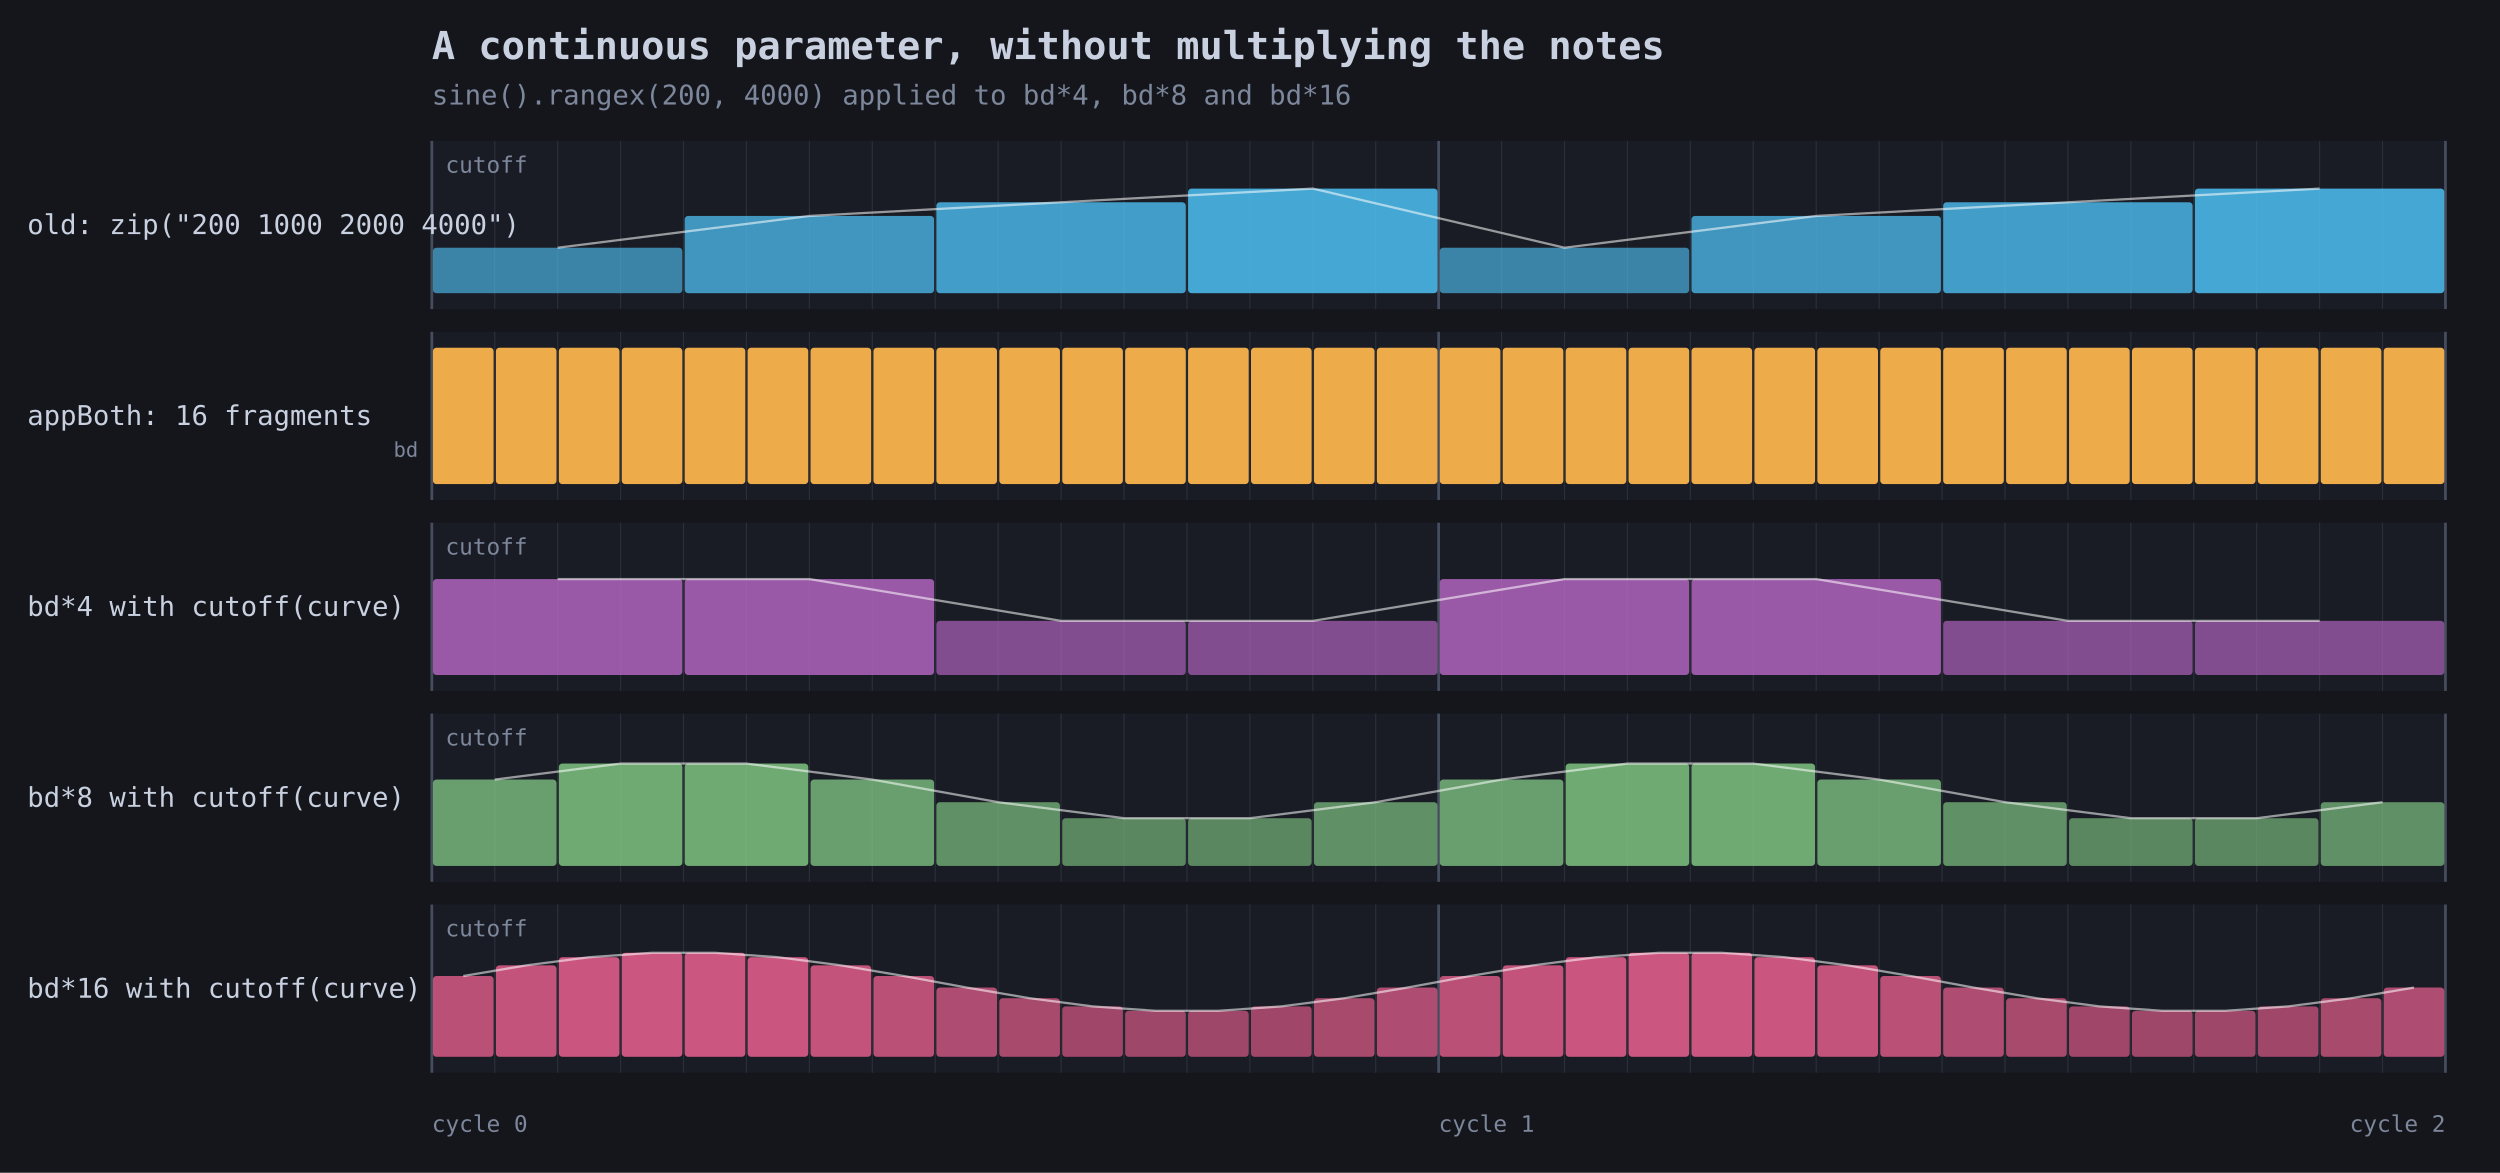
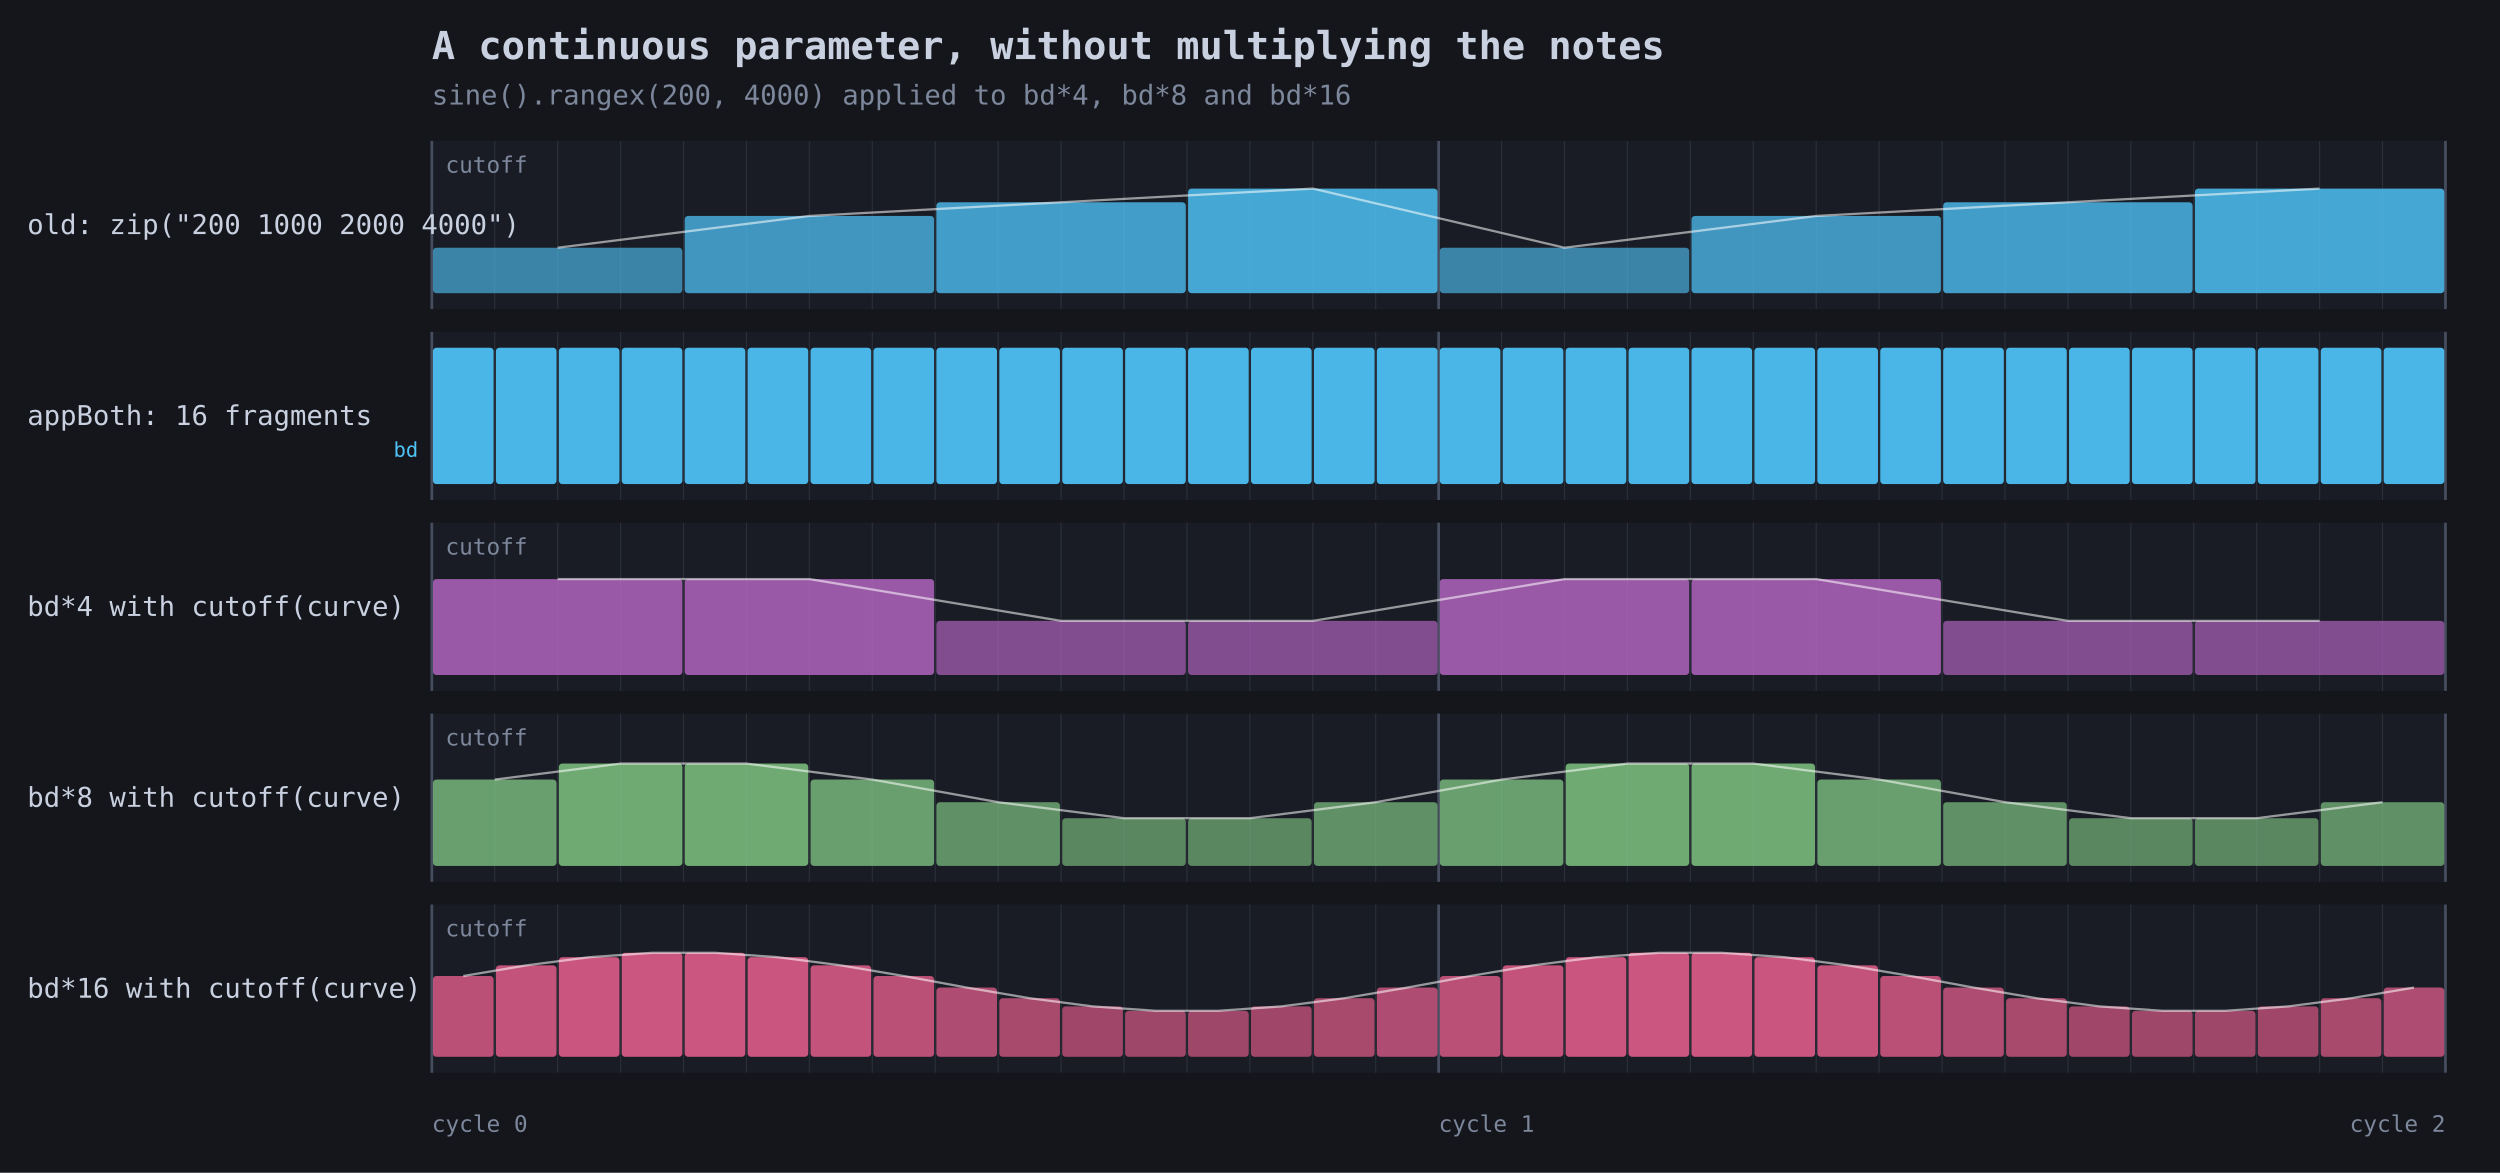
<svg xmlns="http://www.w3.org/2000/svg" width="1100" height="516" viewBox="0 0 1100 516" font-family="Iosevka, Menlo, monospace">
  <rect x="0" y="0" width="1100" height="516" fill="#14161c" />
  <text x="190" y="26" fill="#c9d1e0" font-size="17" font-weight="600" text-anchor="start">A continuous parameter, without multiplying the notes</text>
  <text x="190" y="46" fill="#7d879b" font-size="12" font-weight="400" text-anchor="start">sine().rangex(200, 4000) applied to bd*4, bd*8 and bd*16</text>
  <rect x="190" y="62" width="886" height="74" fill="#191c24" />
  <line x1="190" y1="62" x2="190" y2="136" stroke="#454d5e" stroke-width="1.2" />
  <line x1="217.69" y1="62" x2="217.69" y2="136" stroke="#2a2f3a" stroke-width="0.5" />
  <line x1="245.38" y1="62" x2="245.38" y2="136" stroke="#2a2f3a" stroke-width="0.5" />
  <line x1="273.06" y1="62" x2="273.06" y2="136" stroke="#2a2f3a" stroke-width="0.5" />
  <line x1="300.75" y1="62" x2="300.75" y2="136" stroke="#2a2f3a" stroke-width="0.5" />
  <line x1="328.44" y1="62" x2="328.44" y2="136" stroke="#2a2f3a" stroke-width="0.5" />
  <line x1="356.13" y1="62" x2="356.13" y2="136" stroke="#2a2f3a" stroke-width="0.5" />
  <line x1="383.81" y1="62" x2="383.81" y2="136" stroke="#2a2f3a" stroke-width="0.5" />
  <line x1="411.50" y1="62" x2="411.50" y2="136" stroke="#2a2f3a" stroke-width="0.5" />
  <line x1="439.19" y1="62" x2="439.19" y2="136" stroke="#2a2f3a" stroke-width="0.5" />
  <line x1="466.88" y1="62" x2="466.88" y2="136" stroke="#2a2f3a" stroke-width="0.5" />
  <line x1="494.56" y1="62" x2="494.56" y2="136" stroke="#2a2f3a" stroke-width="0.5" />
  <line x1="522.25" y1="62" x2="522.25" y2="136" stroke="#2a2f3a" stroke-width="0.5" />
  <line x1="549.94" y1="62" x2="549.94" y2="136" stroke="#2a2f3a" stroke-width="0.5" />
  <line x1="577.63" y1="62" x2="577.63" y2="136" stroke="#2a2f3a" stroke-width="0.5" />
  <line x1="605.31" y1="62" x2="605.31" y2="136" stroke="#2a2f3a" stroke-width="0.5" />
  <line x1="633" y1="62" x2="633" y2="136" stroke="#454d5e" stroke-width="1.2" />
  <line x1="660.69" y1="62" x2="660.69" y2="136" stroke="#2a2f3a" stroke-width="0.5" />
  <line x1="688.38" y1="62" x2="688.38" y2="136" stroke="#2a2f3a" stroke-width="0.5" />
  <line x1="716.06" y1="62" x2="716.06" y2="136" stroke="#2a2f3a" stroke-width="0.5" />
  <line x1="743.75" y1="62" x2="743.75" y2="136" stroke="#2a2f3a" stroke-width="0.5" />
  <line x1="771.44" y1="62" x2="771.44" y2="136" stroke="#2a2f3a" stroke-width="0.5" />
  <line x1="799.13" y1="62" x2="799.13" y2="136" stroke="#2a2f3a" stroke-width="0.5" />
  <line x1="826.81" y1="62" x2="826.81" y2="136" stroke="#2a2f3a" stroke-width="0.5" />
  <line x1="854.50" y1="62" x2="854.50" y2="136" stroke="#2a2f3a" stroke-width="0.5" />
  <line x1="882.19" y1="62" x2="882.19" y2="136" stroke="#2a2f3a" stroke-width="0.5" />
  <line x1="909.88" y1="62" x2="909.88" y2="136" stroke="#2a2f3a" stroke-width="0.5" />
  <line x1="937.56" y1="62" x2="937.56" y2="136" stroke="#2a2f3a" stroke-width="0.5" />
  <line x1="965.25" y1="62" x2="965.25" y2="136" stroke="#2a2f3a" stroke-width="0.5" />
  <line x1="992.94" y1="62" x2="992.94" y2="136" stroke="#2a2f3a" stroke-width="0.5" />
  <line x1="1020.63" y1="62" x2="1020.63" y2="136" stroke="#2a2f3a" stroke-width="0.5" />
  <line x1="1048.31" y1="62" x2="1048.31" y2="136" stroke="#2a2f3a" stroke-width="0.5" />
  <line x1="1076" y1="62" x2="1076" y2="136" stroke="#454d5e" stroke-width="1.2" />
  <text x="12" y="103" fill="#c9d1e0" font-size="12" font-weight="400" text-anchor="start">old: zip("200 1000 2000 4000")</text>
  <rect x="190.50" y="109" width="109.75" height="20" rx="1.5" fill="#4fc3f7" fill-opacity="0.62" />
  <rect x="301.25" y="95.02" width="109.75" height="33.98" rx="1.5" fill="#4fc3f7" fill-opacity="0.73" />
  <rect x="412" y="89" width="109.75" height="40" rx="1.5" fill="#4fc3f7" fill-opacity="0.78" />
  <rect x="522.75" y="82.98" width="109.75" height="46.02" rx="1.5" fill="#4fc3f7" fill-opacity="0.83" />
  <rect x="633.50" y="109" width="109.75" height="20" rx="1.5" fill="#4fc3f7" fill-opacity="0.62" />
  <rect x="744.25" y="95.02" width="109.75" height="33.98" rx="1.5" fill="#4fc3f7" fill-opacity="0.73" />
  <rect x="855" y="89" width="109.75" height="40" rx="1.5" fill="#4fc3f7" fill-opacity="0.78" />
  <rect x="965.75" y="82.98" width="109.75" height="46.02" rx="1.5" fill="#4fc3f7" fill-opacity="0.83" />
  <polyline points="245.38,109 356.13,95.02 466.88,89 577.63,82.98 688.38,109 799.13,95.02 909.88,89 1020.63,82.98" fill="none" stroke="#ffffff" stroke-opacity="0.55" stroke-width="1" />
  <text x="196" y="76" fill="#7d879b" font-size="10" font-weight="400" text-anchor="start">cutoff</text>
  <rect x="190" y="146" width="886" height="74" fill="#191c24" />
  <line x1="190" y1="146" x2="190" y2="220" stroke="#454d5e" stroke-width="1.2" />
  <line x1="217.69" y1="146" x2="217.69" y2="220" stroke="#2a2f3a" stroke-width="0.5" />
  <line x1="245.38" y1="146" x2="245.38" y2="220" stroke="#2a2f3a" stroke-width="0.5" />
  <line x1="273.06" y1="146" x2="273.06" y2="220" stroke="#2a2f3a" stroke-width="0.5" />
  <line x1="300.75" y1="146" x2="300.75" y2="220" stroke="#2a2f3a" stroke-width="0.5" />
  <line x1="328.44" y1="146" x2="328.44" y2="220" stroke="#2a2f3a" stroke-width="0.5" />
  <line x1="356.13" y1="146" x2="356.13" y2="220" stroke="#2a2f3a" stroke-width="0.5" />
  <line x1="383.81" y1="146" x2="383.81" y2="220" stroke="#2a2f3a" stroke-width="0.5" />
  <line x1="411.50" y1="146" x2="411.50" y2="220" stroke="#2a2f3a" stroke-width="0.5" />
  <line x1="439.19" y1="146" x2="439.19" y2="220" stroke="#2a2f3a" stroke-width="0.5" />
  <line x1="466.88" y1="146" x2="466.88" y2="220" stroke="#2a2f3a" stroke-width="0.5" />
  <line x1="494.56" y1="146" x2="494.56" y2="220" stroke="#2a2f3a" stroke-width="0.5" />
  <line x1="522.25" y1="146" x2="522.25" y2="220" stroke="#2a2f3a" stroke-width="0.5" />
  <line x1="549.94" y1="146" x2="549.94" y2="220" stroke="#2a2f3a" stroke-width="0.5" />
  <line x1="577.63" y1="146" x2="577.63" y2="220" stroke="#2a2f3a" stroke-width="0.5" />
  <line x1="605.31" y1="146" x2="605.31" y2="220" stroke="#2a2f3a" stroke-width="0.5" />
  <line x1="633" y1="146" x2="633" y2="220" stroke="#454d5e" stroke-width="1.2" />
  <line x1="660.69" y1="146" x2="660.69" y2="220" stroke="#2a2f3a" stroke-width="0.5" />
  <line x1="688.38" y1="146" x2="688.38" y2="220" stroke="#2a2f3a" stroke-width="0.5" />
  <line x1="716.06" y1="146" x2="716.06" y2="220" stroke="#2a2f3a" stroke-width="0.5" />
  <line x1="743.75" y1="146" x2="743.75" y2="220" stroke="#2a2f3a" stroke-width="0.5" />
  <line x1="771.44" y1="146" x2="771.44" y2="220" stroke="#2a2f3a" stroke-width="0.5" />
  <line x1="799.13" y1="146" x2="799.13" y2="220" stroke="#2a2f3a" stroke-width="0.5" />
  <line x1="826.81" y1="146" x2="826.81" y2="220" stroke="#2a2f3a" stroke-width="0.5" />
  <line x1="854.50" y1="146" x2="854.50" y2="220" stroke="#2a2f3a" stroke-width="0.5" />
  <line x1="882.19" y1="146" x2="882.19" y2="220" stroke="#2a2f3a" stroke-width="0.5" />
  <line x1="909.88" y1="146" x2="909.88" y2="220" stroke="#2a2f3a" stroke-width="0.5" />
  <line x1="937.56" y1="146" x2="937.56" y2="220" stroke="#2a2f3a" stroke-width="0.5" />
  <line x1="965.25" y1="146" x2="965.25" y2="220" stroke="#2a2f3a" stroke-width="0.5" />
  <line x1="992.94" y1="146" x2="992.94" y2="220" stroke="#2a2f3a" stroke-width="0.5" />
  <line x1="1020.63" y1="146" x2="1020.63" y2="220" stroke="#2a2f3a" stroke-width="0.5" />
  <line x1="1048.31" y1="146" x2="1048.31" y2="220" stroke="#2a2f3a" stroke-width="0.5" />
  <line x1="1076" y1="146" x2="1076" y2="220" stroke="#454d5e" stroke-width="1.2" />
  <text x="12" y="187" fill="#c9d1e0" font-size="12" font-weight="400" text-anchor="start">appBoth: 16 fragments</text>
-   <rect x="190.50" y="153" width="26.69" height="60" rx="1.5" fill="#ffb74d" fill-opacity="0.92" />
-   <rect x="218.19" y="153" width="26.69" height="60" rx="1.5" fill="#ffb74d" fill-opacity="0.92" />
-   <rect x="245.88" y="153" width="26.69" height="60" rx="1.5" fill="#ffb74d" fill-opacity="0.92" />
-   <rect x="273.56" y="153" width="26.69" height="60" rx="1.5" fill="#ffb74d" fill-opacity="0.92" />
-   <rect x="301.25" y="153" width="26.69" height="60" rx="1.5" fill="#ffb74d" fill-opacity="0.92" />
-   <rect x="328.94" y="153" width="26.69" height="60" rx="1.5" fill="#ffb74d" fill-opacity="0.92" />
-   <rect x="356.63" y="153" width="26.69" height="60" rx="1.5" fill="#ffb74d" fill-opacity="0.92" />
-   <rect x="384.31" y="153" width="26.69" height="60" rx="1.5" fill="#ffb74d" fill-opacity="0.92" />
-   <rect x="412" y="153" width="26.69" height="60" rx="1.5" fill="#ffb74d" fill-opacity="0.92" />
-   <rect x="439.69" y="153" width="26.69" height="60" rx="1.5" fill="#ffb74d" fill-opacity="0.92" />
-   <rect x="467.38" y="153" width="26.69" height="60" rx="1.5" fill="#ffb74d" fill-opacity="0.92" />
-   <rect x="495.06" y="153" width="26.69" height="60" rx="1.5" fill="#ffb74d" fill-opacity="0.92" />
-   <rect x="522.75" y="153" width="26.69" height="60" rx="1.5" fill="#ffb74d" fill-opacity="0.92" />
-   <rect x="550.44" y="153" width="26.69" height="60" rx="1.5" fill="#ffb74d" fill-opacity="0.92" />
-   <rect x="578.13" y="153" width="26.69" height="60" rx="1.5" fill="#ffb74d" fill-opacity="0.92" />
-   <rect x="605.81" y="153" width="26.69" height="60" rx="1.5" fill="#ffb74d" fill-opacity="0.92" />
-   <rect x="633.50" y="153" width="26.69" height="60" rx="1.5" fill="#ffb74d" fill-opacity="0.92" />
-   <rect x="661.19" y="153" width="26.69" height="60" rx="1.5" fill="#ffb74d" fill-opacity="0.92" />
-   <rect x="688.88" y="153" width="26.69" height="60" rx="1.5" fill="#ffb74d" fill-opacity="0.92" />
-   <rect x="716.56" y="153" width="26.69" height="60" rx="1.5" fill="#ffb74d" fill-opacity="0.92" />
-   <rect x="744.25" y="153" width="26.69" height="60" rx="1.5" fill="#ffb74d" fill-opacity="0.92" />
-   <rect x="771.94" y="153" width="26.69" height="60" rx="1.5" fill="#ffb74d" fill-opacity="0.92" />
-   <rect x="799.63" y="153" width="26.69" height="60" rx="1.5" fill="#ffb74d" fill-opacity="0.92" />
-   <rect x="827.31" y="153" width="26.69" height="60" rx="1.5" fill="#ffb74d" fill-opacity="0.92" />
-   <rect x="855" y="153" width="26.69" height="60" rx="1.5" fill="#ffb74d" fill-opacity="0.92" />
-   <rect x="882.69" y="153" width="26.69" height="60" rx="1.5" fill="#ffb74d" fill-opacity="0.92" />
-   <rect x="910.38" y="153" width="26.69" height="60" rx="1.5" fill="#ffb74d" fill-opacity="0.92" />
-   <rect x="938.06" y="153" width="26.69" height="60" rx="1.5" fill="#ffb74d" fill-opacity="0.92" />
-   <rect x="965.75" y="153" width="26.69" height="60" rx="1.5" fill="#ffb74d" fill-opacity="0.92" />
-   <rect x="993.44" y="153" width="26.69" height="60" rx="1.5" fill="#ffb74d" fill-opacity="0.92" />
-   <rect x="1021.13" y="153" width="26.69" height="60" rx="1.5" fill="#ffb74d" fill-opacity="0.92" />
-   <rect x="1048.81" y="153" width="26.69" height="60" rx="1.5" fill="#ffb74d" fill-opacity="0.92" />
-   <text x="184" y="201" fill="#7d879b" font-size="9" font-weight="400" text-anchor="end">bd</text>
+   <rect x="190.50" y="153" width="26.69" height="60" rx="1.5" fill="#4fc3f7" fill-opacity="0.92" />
+   <rect x="218.19" y="153" width="26.69" height="60" rx="1.5" fill="#4fc3f7" fill-opacity="0.92" />
+   <rect x="245.88" y="153" width="26.69" height="60" rx="1.5" fill="#4fc3f7" fill-opacity="0.92" />
+   <rect x="273.56" y="153" width="26.69" height="60" rx="1.5" fill="#4fc3f7" fill-opacity="0.92" />
+   <rect x="301.25" y="153" width="26.69" height="60" rx="1.5" fill="#4fc3f7" fill-opacity="0.92" />
+   <rect x="328.94" y="153" width="26.69" height="60" rx="1.5" fill="#4fc3f7" fill-opacity="0.92" />
+   <rect x="356.63" y="153" width="26.69" height="60" rx="1.5" fill="#4fc3f7" fill-opacity="0.92" />
+   <rect x="384.31" y="153" width="26.69" height="60" rx="1.5" fill="#4fc3f7" fill-opacity="0.92" />
+   <rect x="412" y="153" width="26.69" height="60" rx="1.5" fill="#4fc3f7" fill-opacity="0.92" />
+   <rect x="439.69" y="153" width="26.69" height="60" rx="1.5" fill="#4fc3f7" fill-opacity="0.92" />
+   <rect x="467.38" y="153" width="26.69" height="60" rx="1.5" fill="#4fc3f7" fill-opacity="0.92" />
+   <rect x="495.06" y="153" width="26.69" height="60" rx="1.5" fill="#4fc3f7" fill-opacity="0.92" />
+   <rect x="522.75" y="153" width="26.69" height="60" rx="1.5" fill="#4fc3f7" fill-opacity="0.92" />
+   <rect x="550.44" y="153" width="26.69" height="60" rx="1.5" fill="#4fc3f7" fill-opacity="0.92" />
+   <rect x="578.13" y="153" width="26.69" height="60" rx="1.5" fill="#4fc3f7" fill-opacity="0.92" />
+   <rect x="605.81" y="153" width="26.69" height="60" rx="1.5" fill="#4fc3f7" fill-opacity="0.92" />
+   <rect x="633.50" y="153" width="26.69" height="60" rx="1.5" fill="#4fc3f7" fill-opacity="0.92" />
+   <rect x="661.19" y="153" width="26.69" height="60" rx="1.5" fill="#4fc3f7" fill-opacity="0.92" />
+   <rect x="688.88" y="153" width="26.69" height="60" rx="1.5" fill="#4fc3f7" fill-opacity="0.92" />
+   <rect x="716.56" y="153" width="26.69" height="60" rx="1.5" fill="#4fc3f7" fill-opacity="0.92" />
+   <rect x="744.25" y="153" width="26.69" height="60" rx="1.5" fill="#4fc3f7" fill-opacity="0.92" />
+   <rect x="771.94" y="153" width="26.69" height="60" rx="1.5" fill="#4fc3f7" fill-opacity="0.92" />
+   <rect x="799.63" y="153" width="26.69" height="60" rx="1.5" fill="#4fc3f7" fill-opacity="0.92" />
+   <rect x="827.31" y="153" width="26.69" height="60" rx="1.5" fill="#4fc3f7" fill-opacity="0.92" />
+   <rect x="855" y="153" width="26.69" height="60" rx="1.5" fill="#4fc3f7" fill-opacity="0.92" />
+   <rect x="882.69" y="153" width="26.69" height="60" rx="1.5" fill="#4fc3f7" fill-opacity="0.92" />
+   <rect x="910.38" y="153" width="26.69" height="60" rx="1.5" fill="#4fc3f7" fill-opacity="0.92" />
+   <rect x="938.06" y="153" width="26.69" height="60" rx="1.5" fill="#4fc3f7" fill-opacity="0.92" />
+   <rect x="965.75" y="153" width="26.69" height="60" rx="1.5" fill="#4fc3f7" fill-opacity="0.92" />
+   <rect x="993.44" y="153" width="26.69" height="60" rx="1.5" fill="#4fc3f7" fill-opacity="0.92" />
+   <rect x="1021.13" y="153" width="26.69" height="60" rx="1.5" fill="#4fc3f7" fill-opacity="0.92" />
+   <rect x="1048.81" y="153" width="26.69" height="60" rx="1.5" fill="#4fc3f7" fill-opacity="0.92" />
+   <text x="184" y="201" fill="#4fc3f7" font-size="9" font-weight="400" text-anchor="end">bd</text>
  <rect x="190" y="230" width="886" height="74" fill="#191c24" />
  <line x1="190" y1="230" x2="190" y2="304" stroke="#454d5e" stroke-width="1.2" />
  <line x1="217.69" y1="230" x2="217.69" y2="304" stroke="#2a2f3a" stroke-width="0.5" />
  <line x1="245.38" y1="230" x2="245.38" y2="304" stroke="#2a2f3a" stroke-width="0.5" />
  <line x1="273.06" y1="230" x2="273.06" y2="304" stroke="#2a2f3a" stroke-width="0.5" />
  <line x1="300.75" y1="230" x2="300.75" y2="304" stroke="#2a2f3a" stroke-width="0.5" />
  <line x1="328.44" y1="230" x2="328.44" y2="304" stroke="#2a2f3a" stroke-width="0.5" />
  <line x1="356.13" y1="230" x2="356.13" y2="304" stroke="#2a2f3a" stroke-width="0.5" />
  <line x1="383.81" y1="230" x2="383.81" y2="304" stroke="#2a2f3a" stroke-width="0.5" />
  <line x1="411.50" y1="230" x2="411.50" y2="304" stroke="#2a2f3a" stroke-width="0.5" />
  <line x1="439.19" y1="230" x2="439.19" y2="304" stroke="#2a2f3a" stroke-width="0.5" />
  <line x1="466.88" y1="230" x2="466.88" y2="304" stroke="#2a2f3a" stroke-width="0.5" />
  <line x1="494.56" y1="230" x2="494.56" y2="304" stroke="#2a2f3a" stroke-width="0.5" />
  <line x1="522.25" y1="230" x2="522.25" y2="304" stroke="#2a2f3a" stroke-width="0.5" />
  <line x1="549.94" y1="230" x2="549.94" y2="304" stroke="#2a2f3a" stroke-width="0.5" />
  <line x1="577.63" y1="230" x2="577.63" y2="304" stroke="#2a2f3a" stroke-width="0.5" />
  <line x1="605.31" y1="230" x2="605.31" y2="304" stroke="#2a2f3a" stroke-width="0.5" />
  <line x1="633" y1="230" x2="633" y2="304" stroke="#454d5e" stroke-width="1.2" />
  <line x1="660.69" y1="230" x2="660.69" y2="304" stroke="#2a2f3a" stroke-width="0.5" />
  <line x1="688.38" y1="230" x2="688.38" y2="304" stroke="#2a2f3a" stroke-width="0.5" />
  <line x1="716.06" y1="230" x2="716.06" y2="304" stroke="#2a2f3a" stroke-width="0.5" />
  <line x1="743.75" y1="230" x2="743.75" y2="304" stroke="#2a2f3a" stroke-width="0.5" />
  <line x1="771.44" y1="230" x2="771.44" y2="304" stroke="#2a2f3a" stroke-width="0.5" />
  <line x1="799.13" y1="230" x2="799.13" y2="304" stroke="#2a2f3a" stroke-width="0.5" />
  <line x1="826.81" y1="230" x2="826.81" y2="304" stroke="#2a2f3a" stroke-width="0.5" />
  <line x1="854.50" y1="230" x2="854.50" y2="304" stroke="#2a2f3a" stroke-width="0.5" />
  <line x1="882.19" y1="230" x2="882.19" y2="304" stroke="#2a2f3a" stroke-width="0.5" />
  <line x1="909.88" y1="230" x2="909.88" y2="304" stroke="#2a2f3a" stroke-width="0.5" />
  <line x1="937.56" y1="230" x2="937.56" y2="304" stroke="#2a2f3a" stroke-width="0.5" />
  <line x1="965.25" y1="230" x2="965.25" y2="304" stroke="#2a2f3a" stroke-width="0.5" />
  <line x1="992.94" y1="230" x2="992.94" y2="304" stroke="#2a2f3a" stroke-width="0.5" />
  <line x1="1020.63" y1="230" x2="1020.63" y2="304" stroke="#2a2f3a" stroke-width="0.5" />
  <line x1="1048.31" y1="230" x2="1048.31" y2="304" stroke="#2a2f3a" stroke-width="0.5" />
  <line x1="1076" y1="230" x2="1076" y2="304" stroke="#454d5e" stroke-width="1.2" />
  <text x="12" y="271" fill="#c9d1e0" font-size="12" font-weight="400" text-anchor="start">bd*4 with cutoff(curve)</text>
  <rect x="190.50" y="254.79" width="109.75" height="42.21" rx="1.5" fill="#ba68c8" fill-opacity="0.80" />
  <rect x="301.25" y="254.79" width="109.75" height="42.21" rx="1.5" fill="#ba68c8" fill-opacity="0.80" />
  <rect x="412" y="273.19" width="109.75" height="23.81" rx="1.5" fill="#ba68c8" fill-opacity="0.65" />
  <rect x="522.75" y="273.19" width="109.75" height="23.81" rx="1.5" fill="#ba68c8" fill-opacity="0.65" />
  <rect x="633.50" y="254.79" width="109.75" height="42.21" rx="1.5" fill="#ba68c8" fill-opacity="0.80" />
  <rect x="744.25" y="254.79" width="109.75" height="42.21" rx="1.5" fill="#ba68c8" fill-opacity="0.80" />
  <rect x="855" y="273.19" width="109.75" height="23.81" rx="1.5" fill="#ba68c8" fill-opacity="0.65" />
  <rect x="965.75" y="273.19" width="109.75" height="23.81" rx="1.5" fill="#ba68c8" fill-opacity="0.65" />
  <polyline points="245.38,254.79 356.13,254.79 466.88,273.19 577.63,273.19 688.38,254.79 799.13,254.79 909.88,273.19 1020.63,273.19" fill="none" stroke="#ffffff" stroke-opacity="0.55" stroke-width="1" />
  <text x="196" y="244" fill="#7d879b" font-size="10" font-weight="400" text-anchor="start">cutoff</text>
  <rect x="190" y="314" width="886" height="74" fill="#191c24" />
  <line x1="190" y1="314" x2="190" y2="388" stroke="#454d5e" stroke-width="1.2" />
  <line x1="217.69" y1="314" x2="217.69" y2="388" stroke="#2a2f3a" stroke-width="0.5" />
  <line x1="245.38" y1="314" x2="245.38" y2="388" stroke="#2a2f3a" stroke-width="0.5" />
  <line x1="273.06" y1="314" x2="273.06" y2="388" stroke="#2a2f3a" stroke-width="0.5" />
  <line x1="300.75" y1="314" x2="300.75" y2="388" stroke="#2a2f3a" stroke-width="0.5" />
  <line x1="328.44" y1="314" x2="328.44" y2="388" stroke="#2a2f3a" stroke-width="0.5" />
  <line x1="356.13" y1="314" x2="356.13" y2="388" stroke="#2a2f3a" stroke-width="0.5" />
  <line x1="383.81" y1="314" x2="383.81" y2="388" stroke="#2a2f3a" stroke-width="0.5" />
  <line x1="411.50" y1="314" x2="411.50" y2="388" stroke="#2a2f3a" stroke-width="0.5" />
  <line x1="439.19" y1="314" x2="439.19" y2="388" stroke="#2a2f3a" stroke-width="0.5" />
  <line x1="466.88" y1="314" x2="466.88" y2="388" stroke="#2a2f3a" stroke-width="0.5" />
  <line x1="494.56" y1="314" x2="494.56" y2="388" stroke="#2a2f3a" stroke-width="0.5" />
  <line x1="522.25" y1="314" x2="522.25" y2="388" stroke="#2a2f3a" stroke-width="0.5" />
  <line x1="549.94" y1="314" x2="549.94" y2="388" stroke="#2a2f3a" stroke-width="0.5" />
  <line x1="577.63" y1="314" x2="577.63" y2="388" stroke="#2a2f3a" stroke-width="0.5" />
  <line x1="605.31" y1="314" x2="605.31" y2="388" stroke="#2a2f3a" stroke-width="0.5" />
  <line x1="633" y1="314" x2="633" y2="388" stroke="#454d5e" stroke-width="1.2" />
  <line x1="660.69" y1="314" x2="660.69" y2="388" stroke="#2a2f3a" stroke-width="0.5" />
  <line x1="688.38" y1="314" x2="688.38" y2="388" stroke="#2a2f3a" stroke-width="0.5" />
  <line x1="716.06" y1="314" x2="716.06" y2="388" stroke="#2a2f3a" stroke-width="0.5" />
  <line x1="743.75" y1="314" x2="743.75" y2="388" stroke="#2a2f3a" stroke-width="0.5" />
  <line x1="771.44" y1="314" x2="771.44" y2="388" stroke="#2a2f3a" stroke-width="0.5" />
  <line x1="799.13" y1="314" x2="799.13" y2="388" stroke="#2a2f3a" stroke-width="0.5" />
  <line x1="826.81" y1="314" x2="826.81" y2="388" stroke="#2a2f3a" stroke-width="0.5" />
  <line x1="854.50" y1="314" x2="854.50" y2="388" stroke="#2a2f3a" stroke-width="0.5" />
  <line x1="882.19" y1="314" x2="882.19" y2="388" stroke="#2a2f3a" stroke-width="0.5" />
  <line x1="909.88" y1="314" x2="909.88" y2="388" stroke="#2a2f3a" stroke-width="0.5" />
  <line x1="937.56" y1="314" x2="937.56" y2="388" stroke="#2a2f3a" stroke-width="0.5" />
  <line x1="965.25" y1="314" x2="965.25" y2="388" stroke="#2a2f3a" stroke-width="0.5" />
  <line x1="992.94" y1="314" x2="992.94" y2="388" stroke="#2a2f3a" stroke-width="0.5" />
  <line x1="1020.63" y1="314" x2="1020.63" y2="388" stroke="#2a2f3a" stroke-width="0.5" />
  <line x1="1048.31" y1="314" x2="1048.31" y2="388" stroke="#2a2f3a" stroke-width="0.5" />
  <line x1="1076" y1="314" x2="1076" y2="388" stroke="#454d5e" stroke-width="1.2" />
  <text x="12" y="355" fill="#c9d1e0" font-size="12" font-weight="400" text-anchor="start">bd*8 with cutoff(curve)</text>
  <rect x="190.50" y="343.01" width="54.38" height="37.99" rx="1.5" fill="#81c784" fill-opacity="0.77" />
  <rect x="245.88" y="335.97" width="54.38" height="45.03" rx="1.5" fill="#81c784" fill-opacity="0.83" />
  <rect x="301.25" y="335.97" width="54.38" height="45.03" rx="1.5" fill="#81c784" fill-opacity="0.83" />
  <rect x="356.63" y="343.01" width="54.38" height="37.99" rx="1.5" fill="#81c784" fill-opacity="0.77" />
  <rect x="412" y="352.97" width="54.38" height="28.03" rx="1.5" fill="#81c784" fill-opacity="0.68" />
  <rect x="467.38" y="360.01" width="54.38" height="20.99" rx="1.5" fill="#81c784" fill-opacity="0.62" />
  <rect x="522.75" y="360.01" width="54.38" height="20.99" rx="1.5" fill="#81c784" fill-opacity="0.62" />
  <rect x="578.13" y="352.97" width="54.38" height="28.03" rx="1.5" fill="#81c784" fill-opacity="0.68" />
  <rect x="633.50" y="343.01" width="54.38" height="37.99" rx="1.5" fill="#81c784" fill-opacity="0.77" />
  <rect x="688.88" y="335.97" width="54.38" height="45.03" rx="1.5" fill="#81c784" fill-opacity="0.83" />
  <rect x="744.25" y="335.97" width="54.38" height="45.03" rx="1.5" fill="#81c784" fill-opacity="0.83" />
  <rect x="799.63" y="343.01" width="54.38" height="37.99" rx="1.5" fill="#81c784" fill-opacity="0.77" />
  <rect x="855" y="352.97" width="54.38" height="28.03" rx="1.5" fill="#81c784" fill-opacity="0.68" />
  <rect x="910.38" y="360.01" width="54.38" height="20.99" rx="1.5" fill="#81c784" fill-opacity="0.62" />
  <rect x="965.75" y="360.01" width="54.38" height="20.99" rx="1.5" fill="#81c784" fill-opacity="0.62" />
  <rect x="1021.13" y="352.97" width="54.38" height="28.03" rx="1.5" fill="#81c784" fill-opacity="0.68" />
  <polyline points="217.69,343.01 273.06,335.97 328.44,335.97 383.81,343.01 439.19,352.97 494.56,360.01 549.94,360.01 605.31,352.97 660.69,343.01 716.06,335.97 771.44,335.97 826.81,343.01 882.19,352.97 937.56,360.01 992.94,360.01 1048.31,352.97" fill="none" stroke="#ffffff" stroke-opacity="0.55" stroke-width="1" />
  <text x="196" y="328" fill="#7d879b" font-size="10" font-weight="400" text-anchor="start">cutoff</text>
  <rect x="190" y="398" width="886" height="74" fill="#191c24" />
  <line x1="190" y1="398" x2="190" y2="472" stroke="#454d5e" stroke-width="1.2" />
  <line x1="217.69" y1="398" x2="217.69" y2="472" stroke="#2a2f3a" stroke-width="0.5" />
  <line x1="245.38" y1="398" x2="245.38" y2="472" stroke="#2a2f3a" stroke-width="0.5" />
  <line x1="273.06" y1="398" x2="273.06" y2="472" stroke="#2a2f3a" stroke-width="0.5" />
  <line x1="300.75" y1="398" x2="300.75" y2="472" stroke="#2a2f3a" stroke-width="0.5" />
  <line x1="328.44" y1="398" x2="328.44" y2="472" stroke="#2a2f3a" stroke-width="0.5" />
  <line x1="356.13" y1="398" x2="356.13" y2="472" stroke="#2a2f3a" stroke-width="0.5" />
  <line x1="383.81" y1="398" x2="383.81" y2="472" stroke="#2a2f3a" stroke-width="0.5" />
  <line x1="411.50" y1="398" x2="411.50" y2="472" stroke="#2a2f3a" stroke-width="0.5" />
  <line x1="439.19" y1="398" x2="439.19" y2="472" stroke="#2a2f3a" stroke-width="0.5" />
  <line x1="466.88" y1="398" x2="466.88" y2="472" stroke="#2a2f3a" stroke-width="0.5" />
  <line x1="494.56" y1="398" x2="494.56" y2="472" stroke="#2a2f3a" stroke-width="0.5" />
  <line x1="522.25" y1="398" x2="522.25" y2="472" stroke="#2a2f3a" stroke-width="0.5" />
  <line x1="549.94" y1="398" x2="549.94" y2="472" stroke="#2a2f3a" stroke-width="0.5" />
  <line x1="577.63" y1="398" x2="577.63" y2="472" stroke="#2a2f3a" stroke-width="0.5" />
  <line x1="605.31" y1="398" x2="605.31" y2="472" stroke="#2a2f3a" stroke-width="0.5" />
  <line x1="633" y1="398" x2="633" y2="472" stroke="#454d5e" stroke-width="1.2" />
  <line x1="660.69" y1="398" x2="660.69" y2="472" stroke="#2a2f3a" stroke-width="0.5" />
  <line x1="688.38" y1="398" x2="688.38" y2="472" stroke="#2a2f3a" stroke-width="0.5" />
  <line x1="716.06" y1="398" x2="716.06" y2="472" stroke="#2a2f3a" stroke-width="0.5" />
  <line x1="743.75" y1="398" x2="743.75" y2="472" stroke="#2a2f3a" stroke-width="0.5" />
  <line x1="771.44" y1="398" x2="771.44" y2="472" stroke="#2a2f3a" stroke-width="0.5" />
  <line x1="799.13" y1="398" x2="799.13" y2="472" stroke="#2a2f3a" stroke-width="0.5" />
  <line x1="826.81" y1="398" x2="826.81" y2="472" stroke="#2a2f3a" stroke-width="0.5" />
  <line x1="854.50" y1="398" x2="854.50" y2="472" stroke="#2a2f3a" stroke-width="0.5" />
  <line x1="882.19" y1="398" x2="882.19" y2="472" stroke="#2a2f3a" stroke-width="0.5" />
  <line x1="909.88" y1="398" x2="909.88" y2="472" stroke="#2a2f3a" stroke-width="0.5" />
  <line x1="937.56" y1="398" x2="937.56" y2="472" stroke="#2a2f3a" stroke-width="0.5" />
  <line x1="965.25" y1="398" x2="965.25" y2="472" stroke="#2a2f3a" stroke-width="0.5" />
  <line x1="992.94" y1="398" x2="992.94" y2="472" stroke="#2a2f3a" stroke-width="0.5" />
  <line x1="1020.63" y1="398" x2="1020.63" y2="472" stroke="#2a2f3a" stroke-width="0.5" />
  <line x1="1048.31" y1="398" x2="1048.31" y2="472" stroke="#2a2f3a" stroke-width="0.5" />
  <line x1="1076" y1="398" x2="1076" y2="472" stroke="#454d5e" stroke-width="1.2" />
  <text x="12" y="439" fill="#c9d1e0" font-size="12" font-weight="400" text-anchor="start">bd*16 with cutoff(curve)</text>
  <rect x="190.50" y="429.45" width="26.69" height="35.55" rx="1.5" fill="#f06292" fill-opacity="0.75" />
  <rect x="218.19" y="424.76" width="26.69" height="40.24" rx="1.5" fill="#f06292" fill-opacity="0.79" />
  <rect x="245.88" y="421.17" width="26.69" height="43.83" rx="1.5" fill="#f06292" fill-opacity="0.82" />
  <rect x="273.56" y="419.23" width="26.69" height="45.77" rx="1.5" fill="#f06292" fill-opacity="0.83" />
  <rect x="301.25" y="419.23" width="26.69" height="45.77" rx="1.5" fill="#f06292" fill-opacity="0.83" />
  <rect x="328.94" y="421.17" width="26.69" height="43.83" rx="1.5" fill="#f06292" fill-opacity="0.82" />
  <rect x="356.63" y="424.76" width="26.69" height="40.24" rx="1.5" fill="#f06292" fill-opacity="0.79" />
  <rect x="384.31" y="429.45" width="26.69" height="35.55" rx="1.5" fill="#f06292" fill-opacity="0.75" />
  <rect x="412" y="434.53" width="26.69" height="30.47" rx="1.5" fill="#f06292" fill-opacity="0.70" />
  <rect x="439.69" y="439.22" width="26.69" height="25.78" rx="1.5" fill="#f06292" fill-opacity="0.66" />
  <rect x="467.38" y="442.81" width="26.69" height="22.19" rx="1.5" fill="#f06292" fill-opacity="0.63" />
  <rect x="495.06" y="444.75" width="26.69" height="20.25" rx="1.5" fill="#f06292" fill-opacity="0.62" />
  <rect x="522.75" y="444.75" width="26.69" height="20.25" rx="1.5" fill="#f06292" fill-opacity="0.62" />
  <rect x="550.44" y="442.81" width="26.69" height="22.19" rx="1.5" fill="#f06292" fill-opacity="0.63" />
  <rect x="578.13" y="439.22" width="26.69" height="25.78" rx="1.5" fill="#f06292" fill-opacity="0.66" />
  <rect x="605.81" y="434.53" width="26.69" height="30.47" rx="1.5" fill="#f06292" fill-opacity="0.70" />
  <rect x="633.50" y="429.45" width="26.69" height="35.55" rx="1.5" fill="#f06292" fill-opacity="0.75" />
  <rect x="661.19" y="424.76" width="26.69" height="40.24" rx="1.5" fill="#f06292" fill-opacity="0.79" />
  <rect x="688.88" y="421.17" width="26.69" height="43.83" rx="1.5" fill="#f06292" fill-opacity="0.82" />
  <rect x="716.56" y="419.23" width="26.69" height="45.77" rx="1.5" fill="#f06292" fill-opacity="0.83" />
  <rect x="744.25" y="419.23" width="26.69" height="45.77" rx="1.5" fill="#f06292" fill-opacity="0.83" />
  <rect x="771.94" y="421.17" width="26.69" height="43.83" rx="1.5" fill="#f06292" fill-opacity="0.82" />
  <rect x="799.63" y="424.76" width="26.69" height="40.24" rx="1.5" fill="#f06292" fill-opacity="0.79" />
  <rect x="827.31" y="429.45" width="26.69" height="35.55" rx="1.5" fill="#f06292" fill-opacity="0.75" />
  <rect x="855" y="434.53" width="26.69" height="30.47" rx="1.5" fill="#f06292" fill-opacity="0.70" />
  <rect x="882.69" y="439.22" width="26.69" height="25.78" rx="1.5" fill="#f06292" fill-opacity="0.66" />
  <rect x="910.38" y="442.81" width="26.69" height="22.19" rx="1.5" fill="#f06292" fill-opacity="0.63" />
  <rect x="938.06" y="444.75" width="26.69" height="20.25" rx="1.5" fill="#f06292" fill-opacity="0.62" />
  <rect x="965.75" y="444.75" width="26.69" height="20.25" rx="1.5" fill="#f06292" fill-opacity="0.62" />
  <rect x="993.44" y="442.81" width="26.69" height="22.19" rx="1.5" fill="#f06292" fill-opacity="0.63" />
  <rect x="1021.13" y="439.22" width="26.69" height="25.78" rx="1.5" fill="#f06292" fill-opacity="0.66" />
  <rect x="1048.81" y="434.53" width="26.69" height="30.47" rx="1.5" fill="#f06292" fill-opacity="0.70" />
  <polyline points="203.84,429.45 231.53,424.76 259.22,421.17 286.91,419.23 314.59,419.23 342.28,421.17 369.97,424.76 397.66,429.45 425.34,434.53 453.03,439.22 480.72,442.81 508.41,444.75 536.09,444.75 563.78,442.81 591.47,439.22 619.16,434.53 646.84,429.45 674.53,424.76 702.22,421.17 729.91,419.23 757.59,419.23 785.28,421.17 812.97,424.76 840.66,429.45 868.34,434.53 896.03,439.22 923.72,442.81 951.41,444.75 979.09,444.75 1006.78,442.81 1034.47,439.22 1062.16,434.53" fill="none" stroke="#ffffff" stroke-opacity="0.55" stroke-width="1" />
  <text x="196" y="412" fill="#7d879b" font-size="10" font-weight="400" text-anchor="start">cutoff</text>
  <text x="190" y="498" fill="#7d879b" font-size="10" font-weight="400" text-anchor="start">cycle 0</text>
  <text x="633" y="498" fill="#7d879b" font-size="10" font-weight="400" text-anchor="start">cycle 1</text>
  <text x="1076" y="498" fill="#7d879b" font-size="10" font-weight="400" text-anchor="end">cycle 2</text>
</svg>
